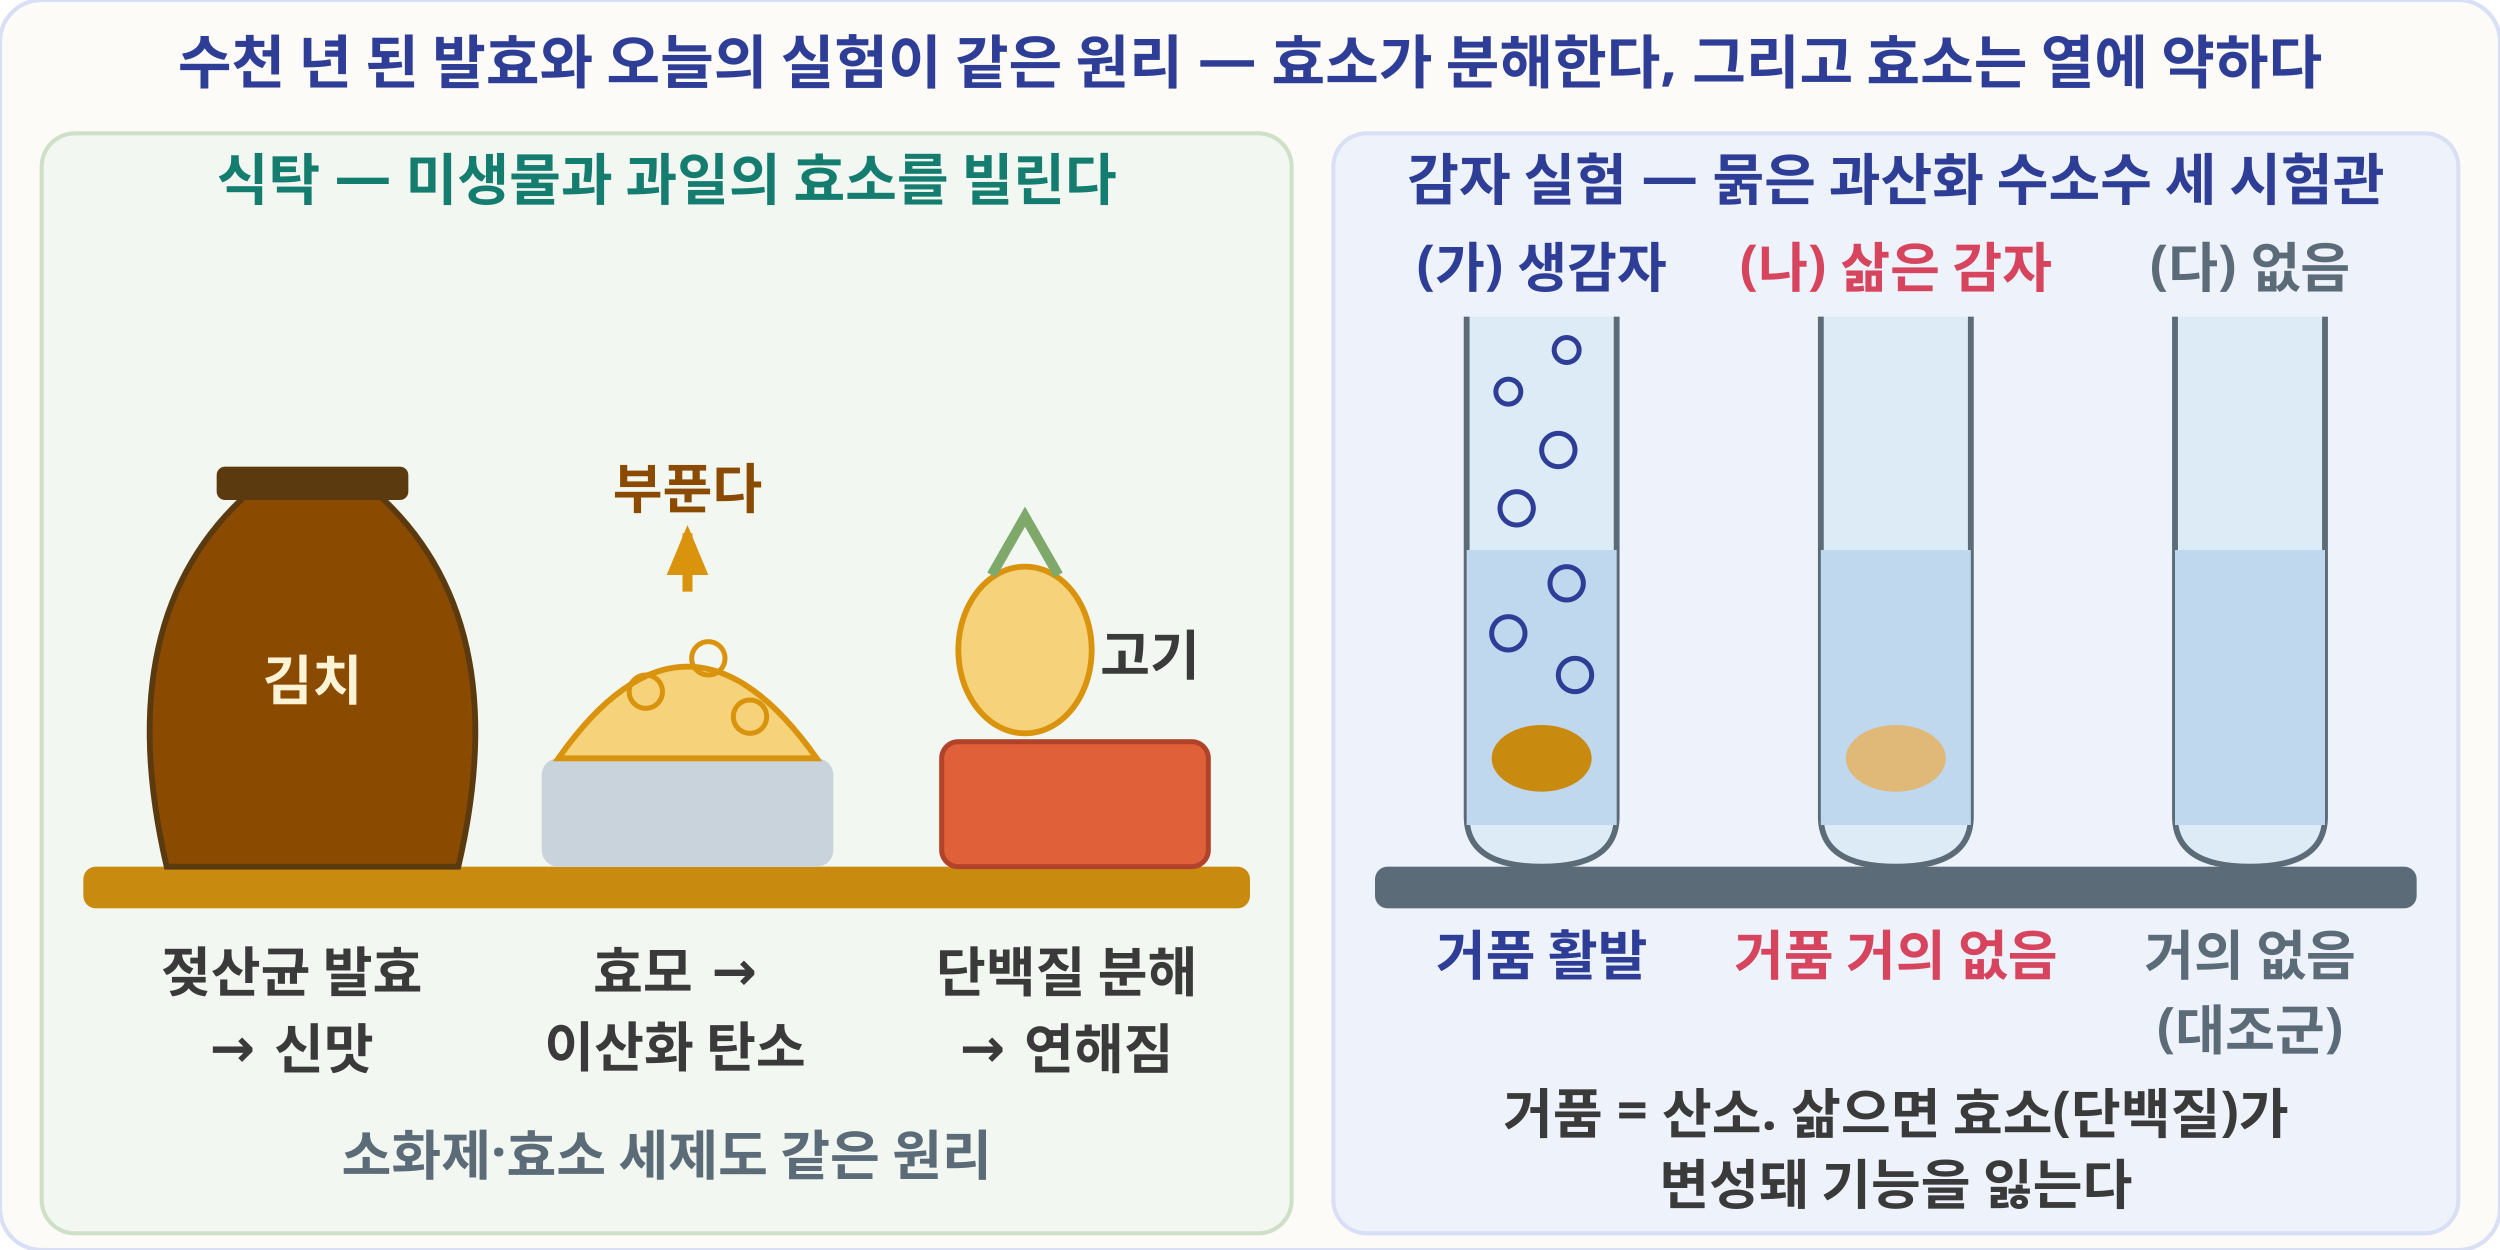
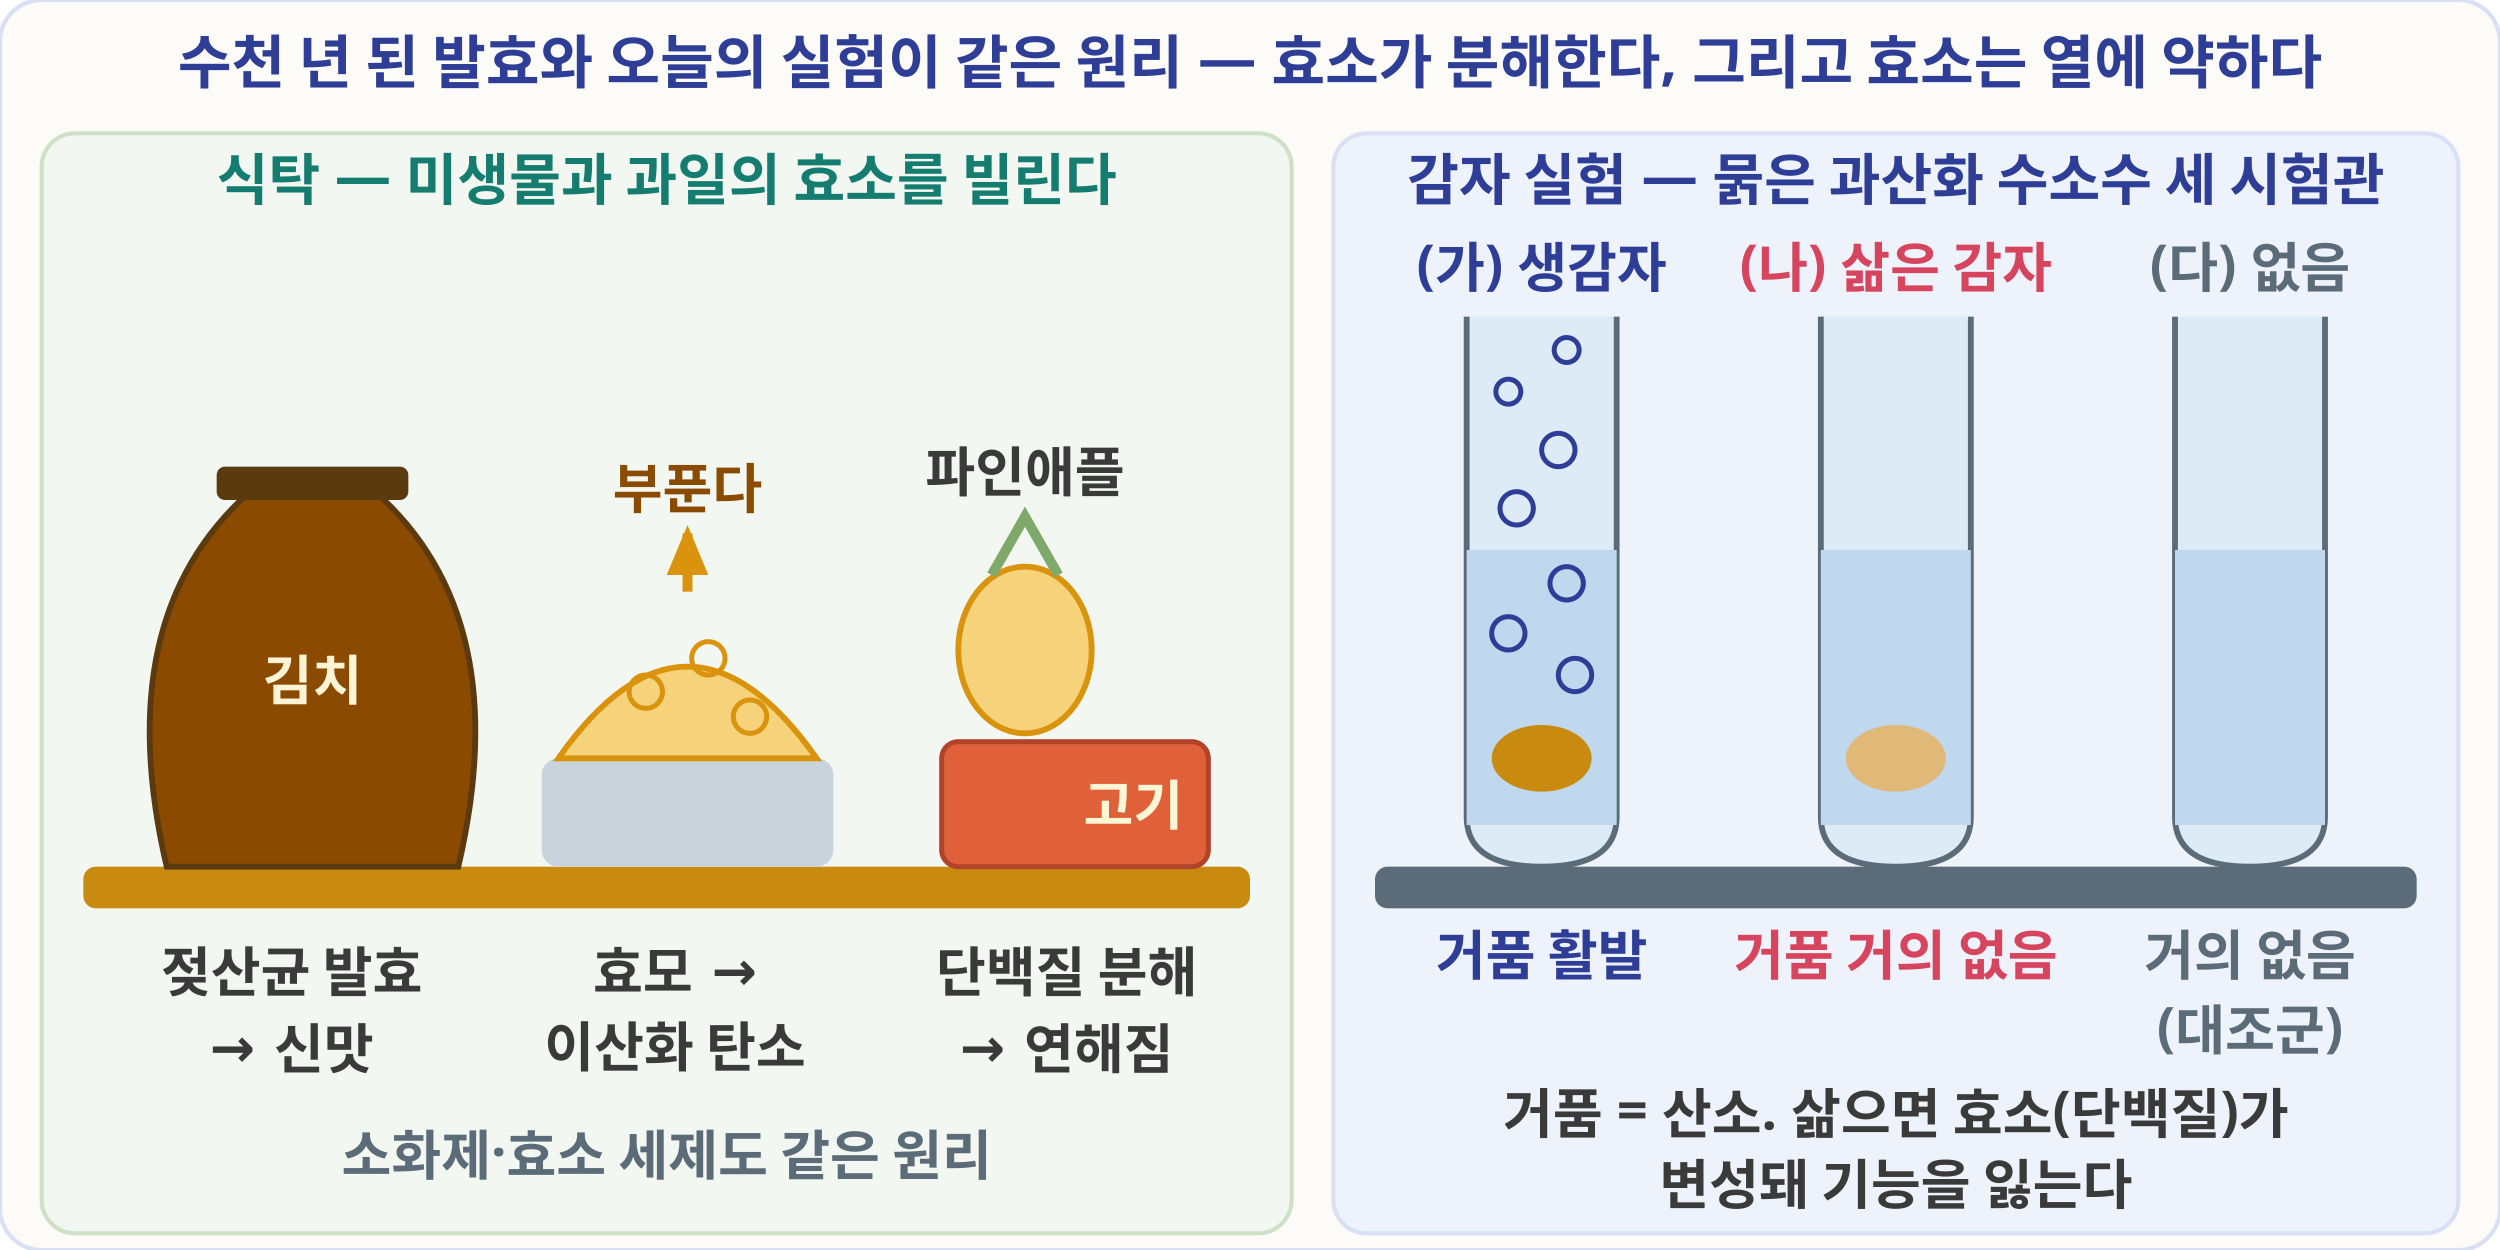
<svg width="600" height="300" viewBox="0 0 600 300" font-family="PC Sans">
  <defs>
    <marker id="arrY-1305-05" markerUnits="userSpaceOnUse" markerWidth="12" markerHeight="10" refX="10" refY="5" orient="auto">
      <path d="M0,0 L12,5 L0,10 Z" fill="#D9930D" />
    </marker>
  </defs>
  <rect width="600" height="300" rx="10" fill="#FDFBF7" stroke="#D9DFF5" />
  <text x="300" y="20" text-anchor="middle" font-size="14" font-weight="900" fill="#2E3E96">수천 년 된 발효와 오늘의 실험이 같은 원리 — 효소가 분해한다, 그리고 효소는 열에 약하다</text>
  <g transform="translate(10,32)">
    <rect width="300" height="264" rx="8" fill="#F3F7F1" stroke="#CFE0C8" />
    <text x="150" y="16" text-anchor="middle" font-size="13.5" font-weight="900" fill="#147D6F">식탁 — 미생물과 과일의 효소를 빌린다</text>
    <rect x="10" y="176" width="280" height="10" rx="3" fill="#C98A10" />
    <path d="M30,176 q-14,-60 20,-90 h30 q34,30 20,90 z" fill="#8A4B00" stroke="#5B3A10" stroke-width="1.4" />
    <rect x="42" y="80" width="46" height="8" rx="2" fill="#5B3A10" />
    <text x="65" y="136" text-anchor="middle" font-size="13" font-weight="900" fill="#FFF3D6">김치</text>
    <text x="60" y="206" text-anchor="middle" font-size="13" font-weight="900" fill="#3A3A3A">젖산균 발효<tspan x="60" dy="18">→ 신맛</tspan>
    </text>
    <rect x="120" y="150" width="70" height="26" rx="4" fill="#C9D3DC" />
    <path d="M124,150 q31,-44 62,0 z" fill="#F6D27A" stroke="#D9930D" stroke-width="1.4" />
    <g fill="none" stroke="#D9930D" stroke-width="1.2">
      <circle cx="145" cy="134" r="4" />
      <circle cx="160" cy="126" r="4" />
      <circle cx="170" cy="140" r="4" />
    </g>
    <path d="M155,110 V96" stroke="#D9930D" stroke-width="2.4" fill="none" marker-end="url(#arrY-1305-05)" />
    <text x="155" y="90" text-anchor="middle" font-size="13" font-weight="900" fill="#8A4B00">부푼다</text>
    <text x="152" y="206" text-anchor="middle" font-size="13" font-weight="900" fill="#3A3A3A">효모 →<tspan x="152" dy="18">이산화 탄소</tspan>
    </text>
    <rect x="216" y="146" width="64" height="30" rx="4" fill="#E0603A" stroke="#B0432A" stroke-width="1.2" />
    <ellipse cx="236" cy="124" rx="16" ry="20" fill="#F6D27A" stroke="#D9930D" stroke-width="1.4" />
    <path d="M228,106 l8,-14 l8,14" stroke="#7FA86B" stroke-width="2.4" fill="none" />
-     <text x="266" y="130" text-anchor="middle" font-size="13" font-weight="900" fill="#3A3A3A">고기</text>
+     <text x="236" y="86" text-anchor="middle" font-size="13" font-weight="900" fill="#3A3A3A">파인애플</text>
+     <text x="262" y="166" text-anchor="middle" font-size="13" font-weight="900" fill="#FFF6D6">고기</text>
    <text x="246" y="206" text-anchor="middle" font-size="13" font-weight="900" fill="#3A3A3A">단백질 분해<tspan x="246" dy="18">→ 연해짐</tspan>
    </text>
    <text x="150" y="250" text-anchor="middle" font-size="13" font-weight="700" fill="#5B6B77">소화제·효소 세제도 같은 원리</text>
  </g>
  <g transform="translate(320,32)">
    <rect width="270" height="264" rx="8" fill="#EEF2FB" stroke="#D9DFF5" />
    <text x="135" y="16" text-anchor="middle" font-size="13.5" font-weight="900" fill="#2E3E96">감자 실험 — 묽은 과산화 수소수 세 시험관</text>
    <rect x="10" y="176" width="250" height="10" rx="3" fill="#5B6B77" />
    <g transform="translate(50,0)">
      <path d="M-18,44 v120 q0,12 18,12 q18,0 18,-12 v-120" fill="#DDEBF7" stroke="#5B6B77" stroke-width="1.4" />
      <rect x="-18" y="100" width="36" height="66" fill="#BFD8EE" />
      <ellipse cx="0" cy="150" rx="12" ry="8" fill="#C98A10" />
      <g fill="none" stroke="#2E3E96" stroke-width="1.2">
        <circle cx="-8" cy="120" r="4" />
        <circle cx="6" cy="108" r="4" />
        <circle cx="8" cy="130" r="4" />
        <circle cx="-6" cy="90" r="4" />
        <circle cx="4" cy="76" r="4" />
        <circle cx="-8" cy="62" r="3" />
        <circle cx="6" cy="52" r="3" />
      </g>
      <text x="0" y="36" text-anchor="middle" font-size="13" font-weight="900" fill="#2E3E96">(가) 생감자</text>
      <text x="0" y="202" text-anchor="middle" font-size="13" font-weight="900" fill="#2E3E96">거품 활발</text>
    </g>
    <g transform="translate(135,0)">
      <path d="M-18,44 v120 q0,12 18,12 q18,0 18,-12 v-120" fill="#DDEBF7" stroke="#5B6B77" stroke-width="1.4" />
      <rect x="-18" y="100" width="36" height="66" fill="#BFD8EE" />
      <ellipse cx="0" cy="150" rx="12" ry="8" fill="#E0B878" />
      <text x="0" y="36" text-anchor="middle" font-size="13" font-weight="900" fill="#D6455D">(나) 삶은 감자</text>
      <text x="0" y="202" text-anchor="middle" font-size="13" font-weight="900" fill="#D6455D">거품 거의 없음</text>
    </g>
    <g transform="translate(220,0)">
      <path d="M-18,44 v120 q0,12 18,12 q18,0 18,-12 v-120" fill="#DDEBF7" stroke="#5B6B77" stroke-width="1.4" />
      <rect x="-18" y="100" width="36" height="66" fill="#BFD8EE" />
      <text x="0" y="36" text-anchor="middle" font-size="13" font-weight="900" fill="#5B6B77">(다) 없음</text>
      <text x="0" y="202" text-anchor="middle" font-size="13" font-weight="900" fill="#5B6B77">거의 없음<tspan x="0" dy="17">(대조군)</tspan>
      </text>
    </g>
    <text x="135" y="240" text-anchor="middle" font-size="13" font-weight="800" fill="#3A3A3A">거품 = 산소. 삶으면 효소(단백질)가<tspan x="135" dy="17">변성돼 기능을 잃는다</tspan>
    </text>
  </g>
</svg>
